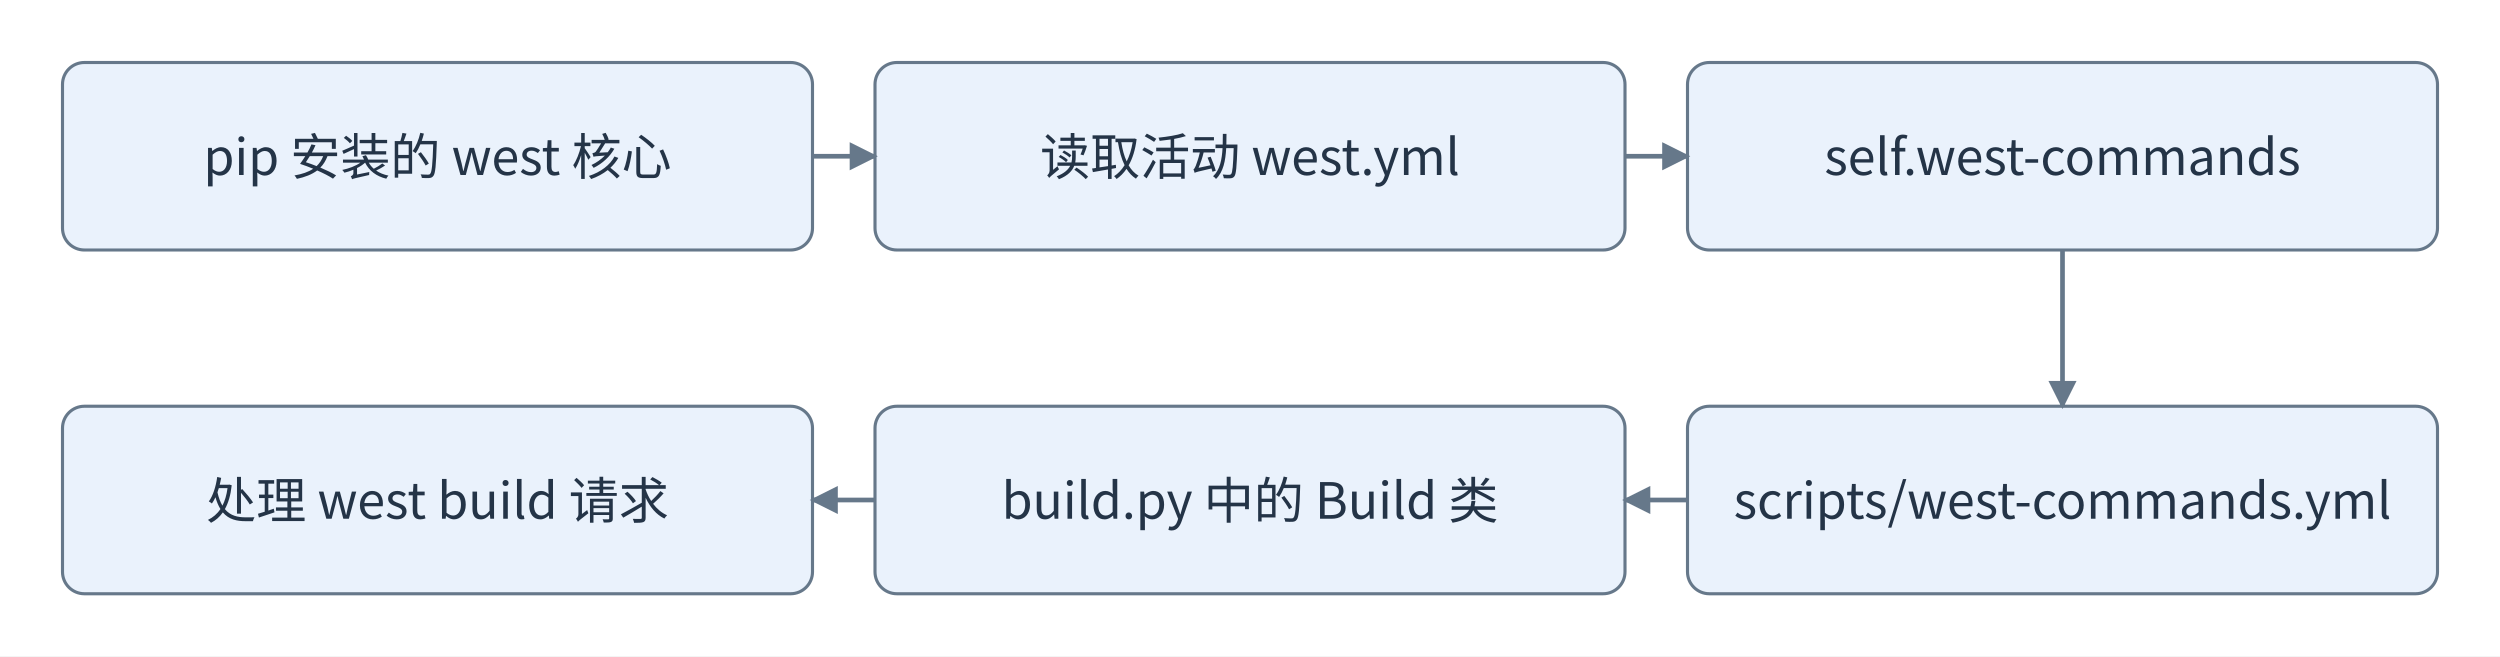
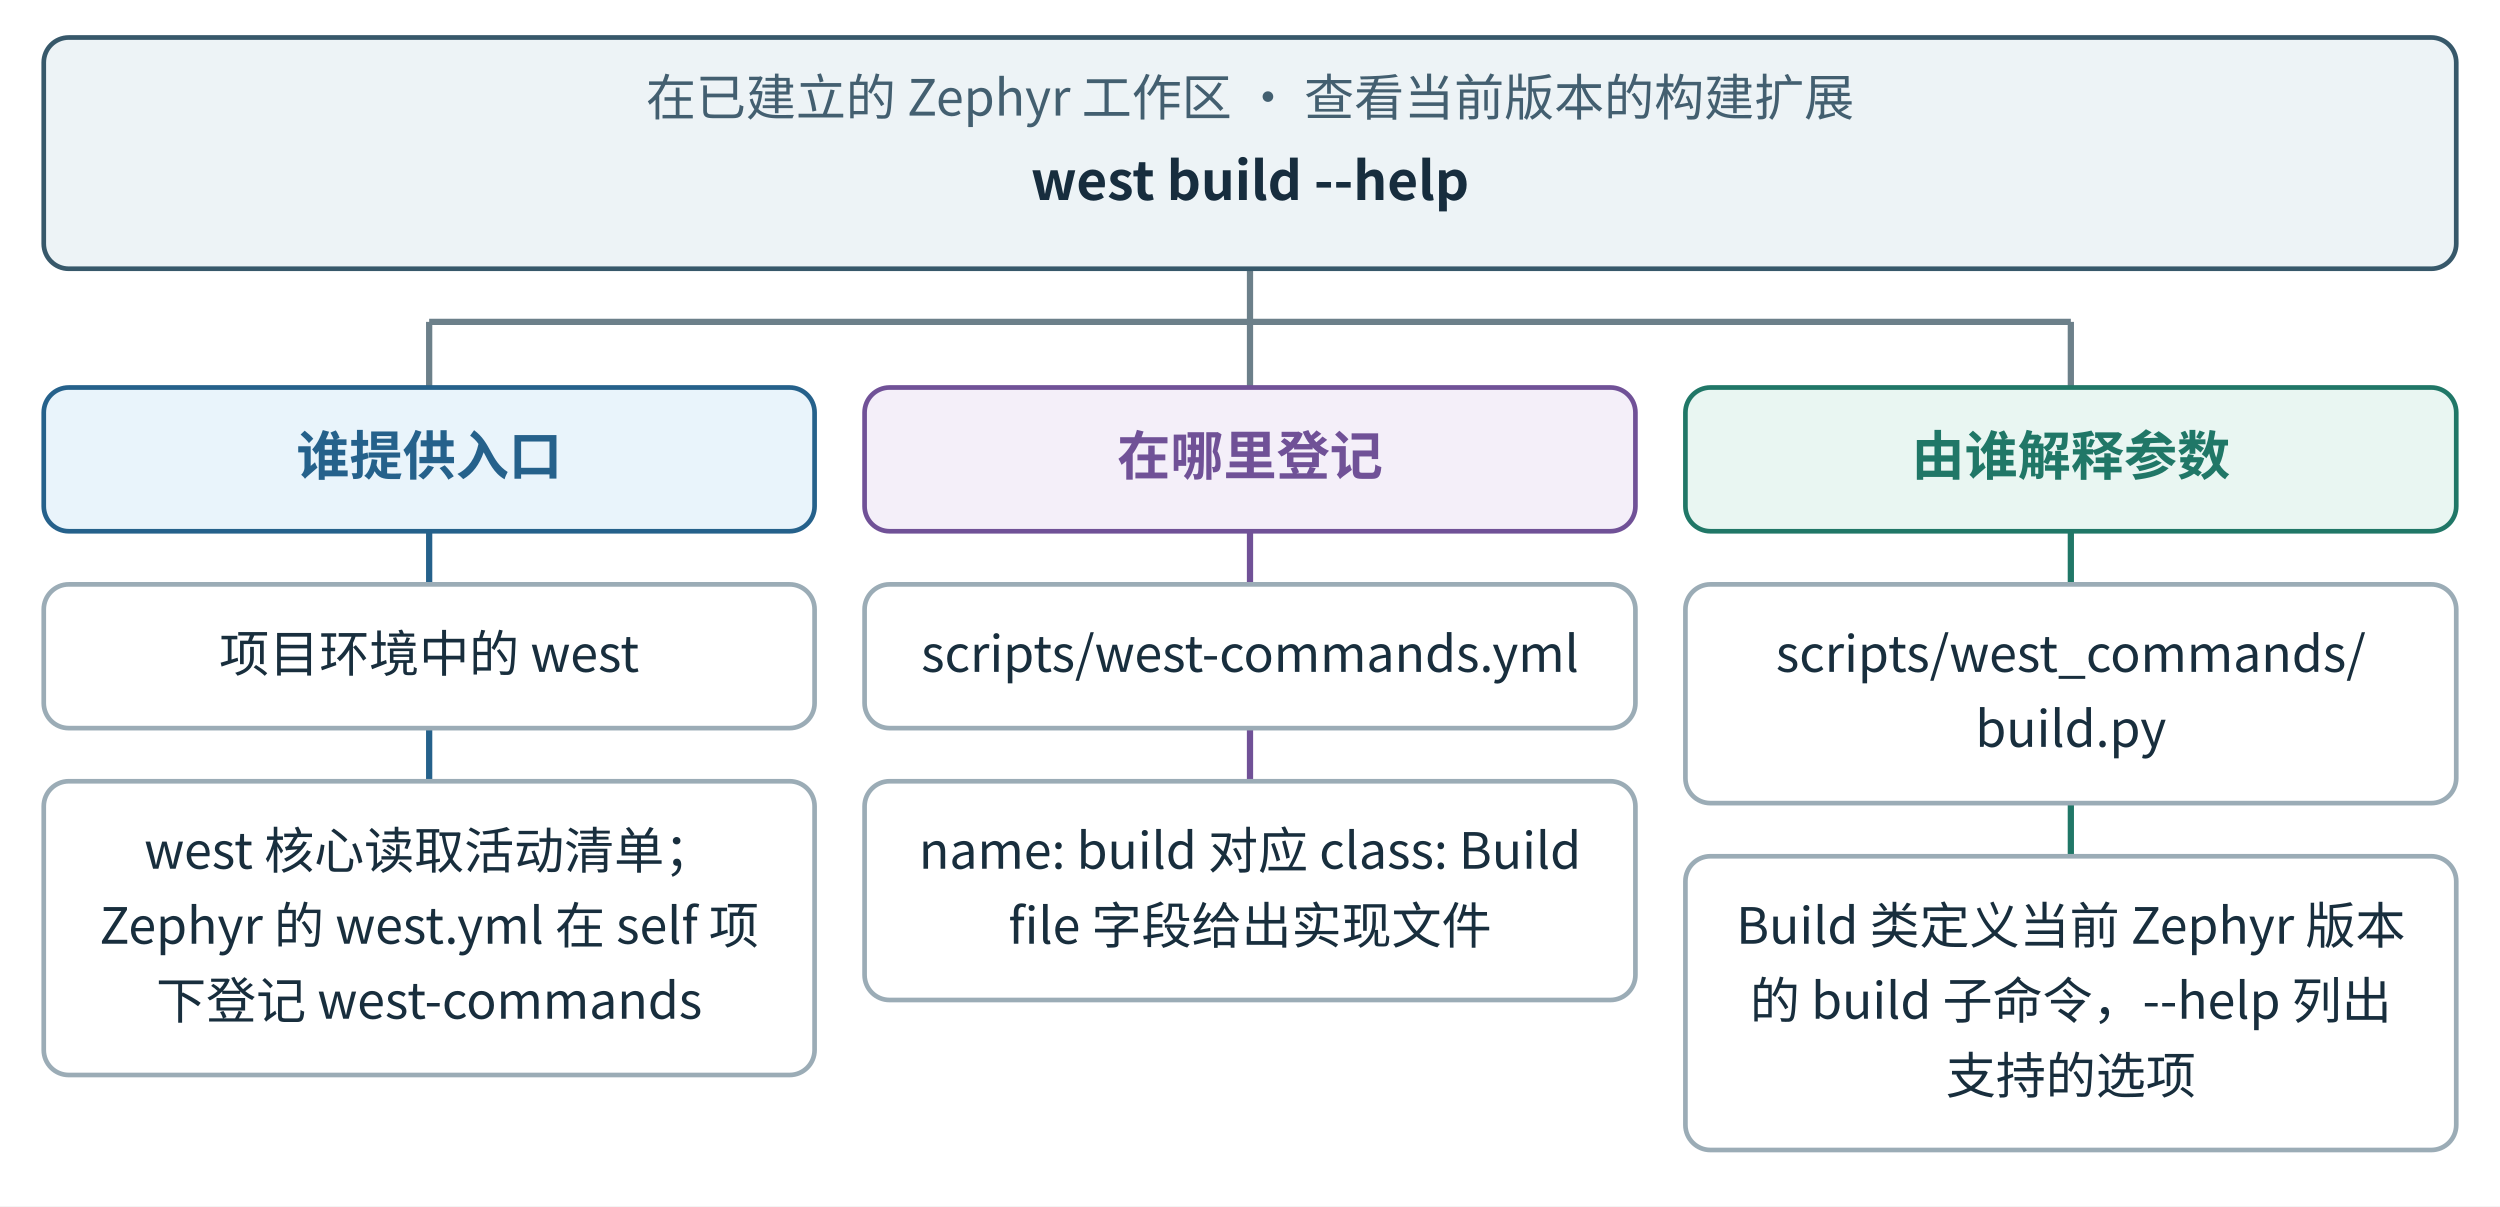
- <svg xmlns="http://www.w3.org/2000/svg" width="800" height="210" viewBox="0 0 800 210" role="img" aria-labelledby="title desc">
-   <defs>
-     <marker id="arrow" viewBox="0 0 10 10" refX="9" refY="5" markerWidth="6" markerHeight="6" orient="auto-start-reverse">
-       <path d="M0 0 L10 5 L0 10Z" fill="#66788a" />
-     </marker>
-   </defs>
-   <rect width="800" height="210" fill="white" />
-   <g font-family="Microsoft YaHei, Noto Sans CJK SC, sans-serif" fill="#243447">
-     <rect x="20" y="20" width="240" height="60" rx="7" fill="#eaf2fc" stroke="#66788a" />
-     <text x="140" y="56" font-size="16" text-anchor="middle">
-       <tspan x="140" dy="0">pip 安装的 west 核心</tspan>
-     </text>
-     <rect x="280" y="20" width="240" height="60" rx="7" fill="#eaf2fc" stroke="#66788a" />
-     <text x="400" y="56" font-size="16" text-anchor="middle">
-       <tspan x="400" dy="0">读取活动 west.yml</tspan>
-     </text>
-     <path d="M260 50 H280" fill="none" stroke="#66788a" stroke-width="1.5" marker-end="url(#arrow)" />
-     <rect x="540" y="20" width="240" height="60" rx="7" fill="#eaf2fc" stroke="#66788a" />
-     <text x="660" y="56" font-size="16" text-anchor="middle">
-       <tspan x="660" dy="0">self.west-commands</tspan>
-     </text>
-     <path d="M520 50 H540" fill="none" stroke="#66788a" stroke-width="1.5" marker-end="url(#arrow)" />
-     <rect x="540" y="130" width="240" height="60" rx="7" fill="#eaf2fc" stroke="#66788a" />
-     <text x="660" y="166" font-size="16" text-anchor="middle">
-       <tspan x="660" dy="0">scripts/west-commands.yml</tspan>
-     </text>
-     <path d="M660 80 V130" fill="none" stroke="#66788a" stroke-width="1.5" marker-end="url(#arrow)" />
-     <rect x="280" y="130" width="240" height="60" rx="7" fill="#eaf2fc" stroke="#66788a" />
-     <text x="400" y="166" font-size="16" text-anchor="middle">
-       <tspan x="400" dy="0">build.py 中的 Build 类</tspan>
-     </text>
-     <path d="M540 160 H520" fill="none" stroke="#66788a" stroke-width="1.5" marker-end="url(#arrow)" />
-     <rect x="20" y="130" width="240" height="60" rx="7" fill="#eaf2fc" stroke="#66788a" />
-     <text x="140" y="166" font-size="16" text-anchor="middle">
-       <tspan x="140" dy="0">处理 west build 请求</tspan>
-     </text>
-     <path d="M280 160 H260" fill="none" stroke="#66788a" stroke-width="1.5" marker-end="url(#arrow)" />
+ <svg xmlns="http://www.w3.org/2000/svg" width="800" height="386" viewBox="0 0 800 386" role="img" aria-labelledby="title desc">
+   <rect width="800" height="386" fill="#ffffff" />
+   <path d="M400 86 V103 M137.333 103 H662.667" fill="none" stroke="#6c808a" stroke-width="2" />
+   <path d="M137.333 103 V124" fill="none" stroke="#6c808a" stroke-width="2" />
+   <path d="M137.333 170 V187" fill="none" stroke="#25618b" stroke-width="2" />
+   <path d="M137.333 233 V250" fill="none" stroke="#25618b" stroke-width="2" />
+   <path d="M400 103 V124" fill="none" stroke="#6c808a" stroke-width="2" />
+   <path d="M400 170 V187" fill="none" stroke="#705197" stroke-width="2" />
+   <path d="M400 233 V250" fill="none" stroke="#705197" stroke-width="2" />
+   <path d="M662.667 103 V124" fill="none" stroke="#6c808a" stroke-width="2" />
+   <path d="M662.667 170 V187" fill="none" stroke="#207767" stroke-width="2" />
+   <path d="M662.667 257 V274" fill="none" stroke="#207767" stroke-width="2" />
+   <g text-anchor="middle" font-family="Microsoft YaHei, Noto Sans CJK SC, sans-serif">
+     <rect x="14" y="12" width="772" height="74" rx="8" fill="#edf3f6" stroke="#37586a" stroke-width="1.5" />
+     <text x="400" y="37" font-size="16" font-weight="400" fill="#435f70">在已建立的 Zephyr 工作区 · 查看当前版本的构建扩展</text>
+     <text x="400" y="64" font-size="17" font-weight="700" fill="#172d3e">west build --help</text>
+     <rect x="14" y="124" width="246.667" height="46" rx="8" fill="#e9f4fb" stroke="#25618b" stroke-width="1.5" />
+     <text x="137.333" y="152" font-size="17" font-weight="700" fill="#25618b">谁提供入口</text>
+     <rect x="14" y="187" width="246.667" height="46" rx="8" fill="#ffffff" stroke="#9bacb6" stroke-width="1.5" />
+     <text x="137.333" y="215" font-size="16" font-weight="400" fill="#182e3d">项目环境中的 west</text>
+     <rect x="14" y="250" width="246.667" height="94" rx="8" fill="#ffffff" stroke="#9bacb6" stroke-width="1.5" />
+     <text x="137.333" y="278" font-size="16" font-weight="400" fill="#182e3d">west 核心读取活动清单；</text>
+     <text x="137.333" y="302" font-size="16" font-weight="400" fill="#182e3d">Zephyr 的 west.yml 在 self 项</text>
+     <text x="137.333" y="326" font-size="16" font-weight="400" fill="#182e3d">下登记 west-commands</text>
+     <rect x="276.667" y="124" width="246.667" height="46" rx="8" fill="#f4eff9" stroke="#705197" stroke-width="1.5" />
+     <text x="400" y="152" font-size="17" font-weight="700" fill="#705197">在哪里登记</text>
+     <rect x="276.667" y="187" width="246.667" height="46" rx="8" fill="#ffffff" stroke="#9bacb6" stroke-width="1.5" />
+     <text x="400" y="215" font-size="16" font-weight="400" fill="#182e3d">scripts/west-commands.yml</text>
+     <rect x="276.667" y="250" width="246.667" height="70" rx="8" fill="#ffffff" stroke="#9bacb6" stroke-width="1.5" />
+     <text x="400" y="278" font-size="16" font-weight="400" fill="#182e3d">name: build 对应 class: Build</text>
+     <text x="400" y="302" font-size="16" font-weight="400" fill="#182e3d">file 字段给出实现文件</text>
+     <rect x="539.333" y="124" width="246.667" height="46" rx="8" fill="#e9f6f2" stroke="#207767" stroke-width="1.5" />
+     <text x="662.667" y="152" font-size="17" font-weight="700" fill="#207767">由谁解释参数</text>
+     <rect x="539.333" y="187" width="246.667" height="70" rx="8" fill="#ffffff" stroke="#9bacb6" stroke-width="1.5" />
+     <text x="662.667" y="215" font-size="16" font-weight="400" fill="#182e3d">scripts/west_commands/</text>
+     <text x="662.667" y="239" font-size="16" font-weight="400" fill="#182e3d">build.py</text>
+     <rect x="539.333" y="274" width="246.667" height="94" rx="8" fill="#ffffff" stroke="#9bacb6" stroke-width="1.5" />
+     <text x="662.667" y="302" font-size="16" font-weight="400" fill="#182e3d">Build 类定义当前 Zephyr 版本</text>
+     <text x="662.667" y="326" font-size="16" font-weight="400" fill="#182e3d">的 build 子命令，--help 列出</text>
+     <text x="662.667" y="350" font-size="16" font-weight="400" fill="#182e3d">支持的选项</text>
  </g>
</svg>
